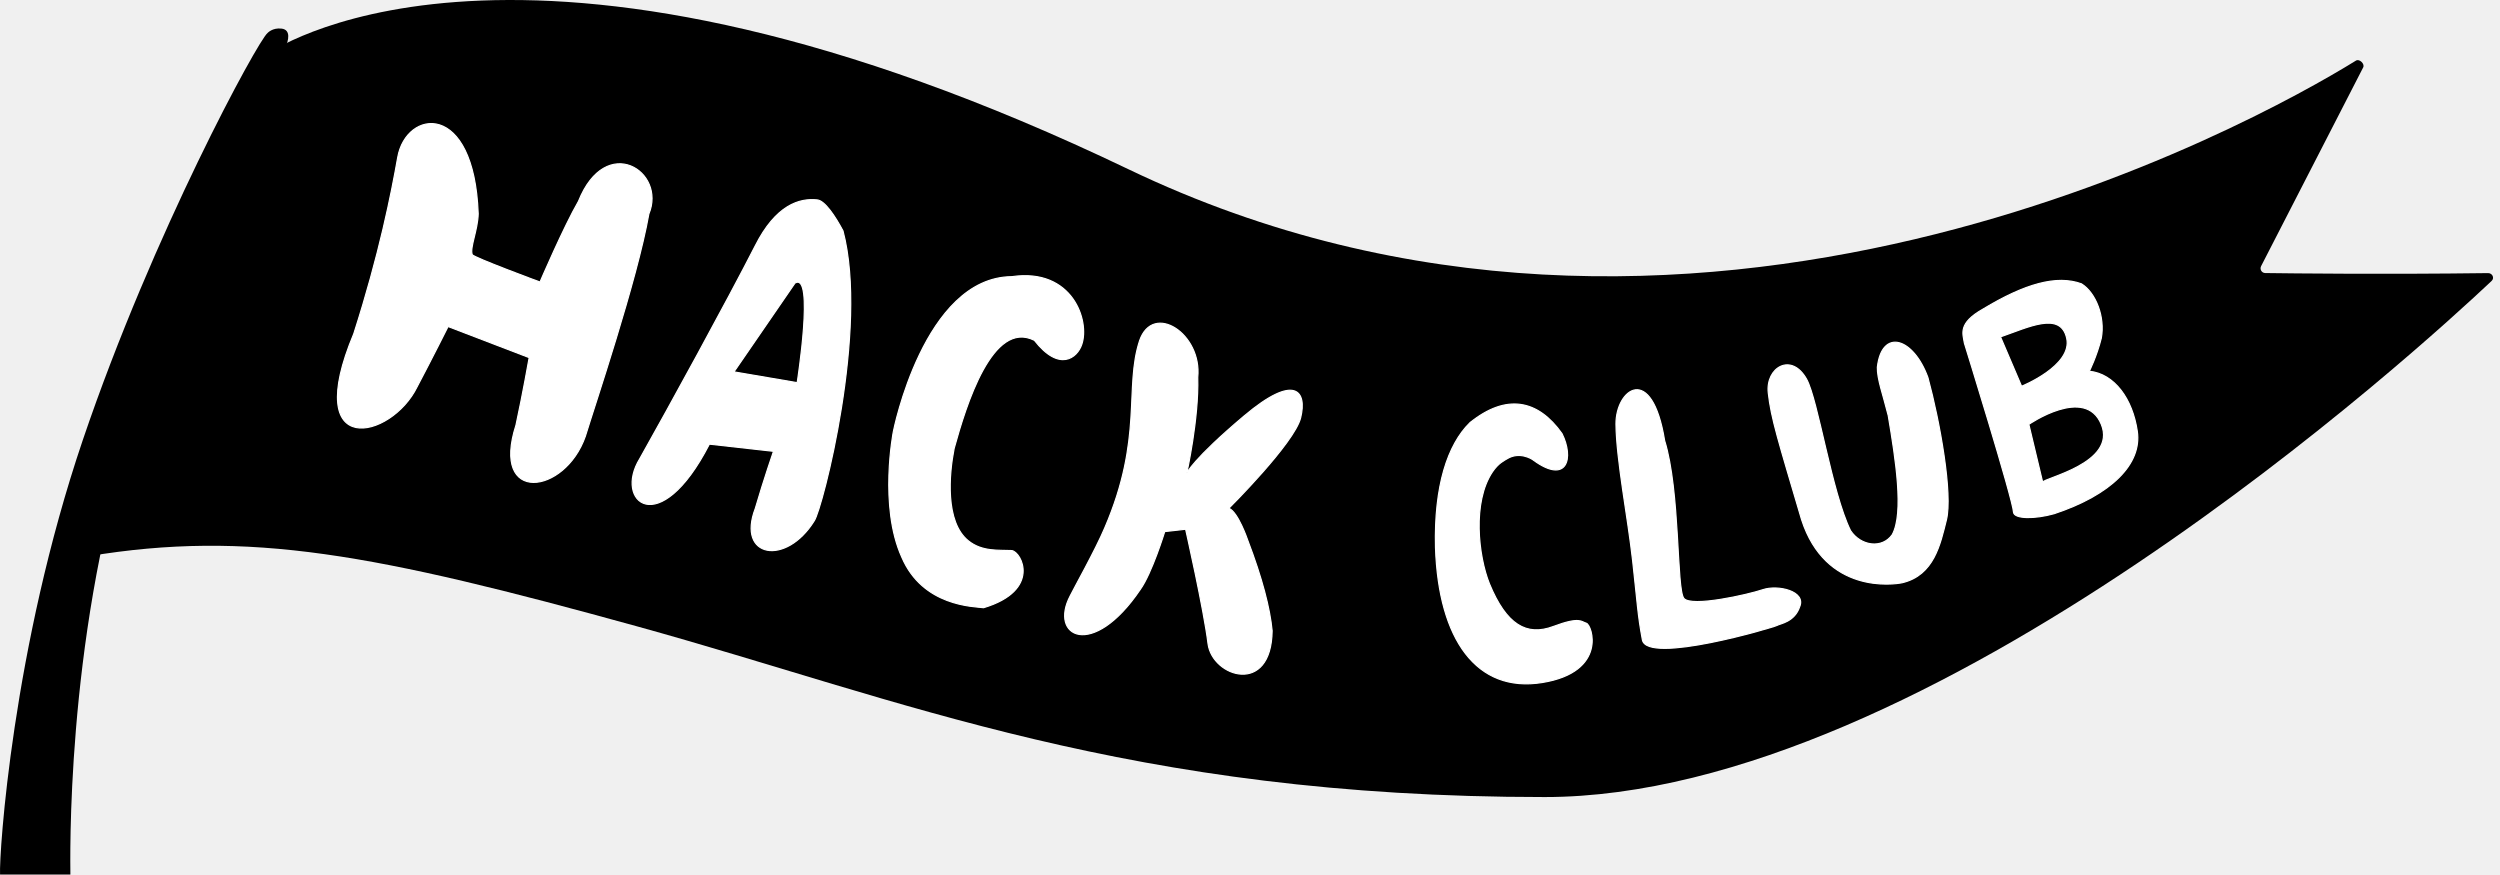
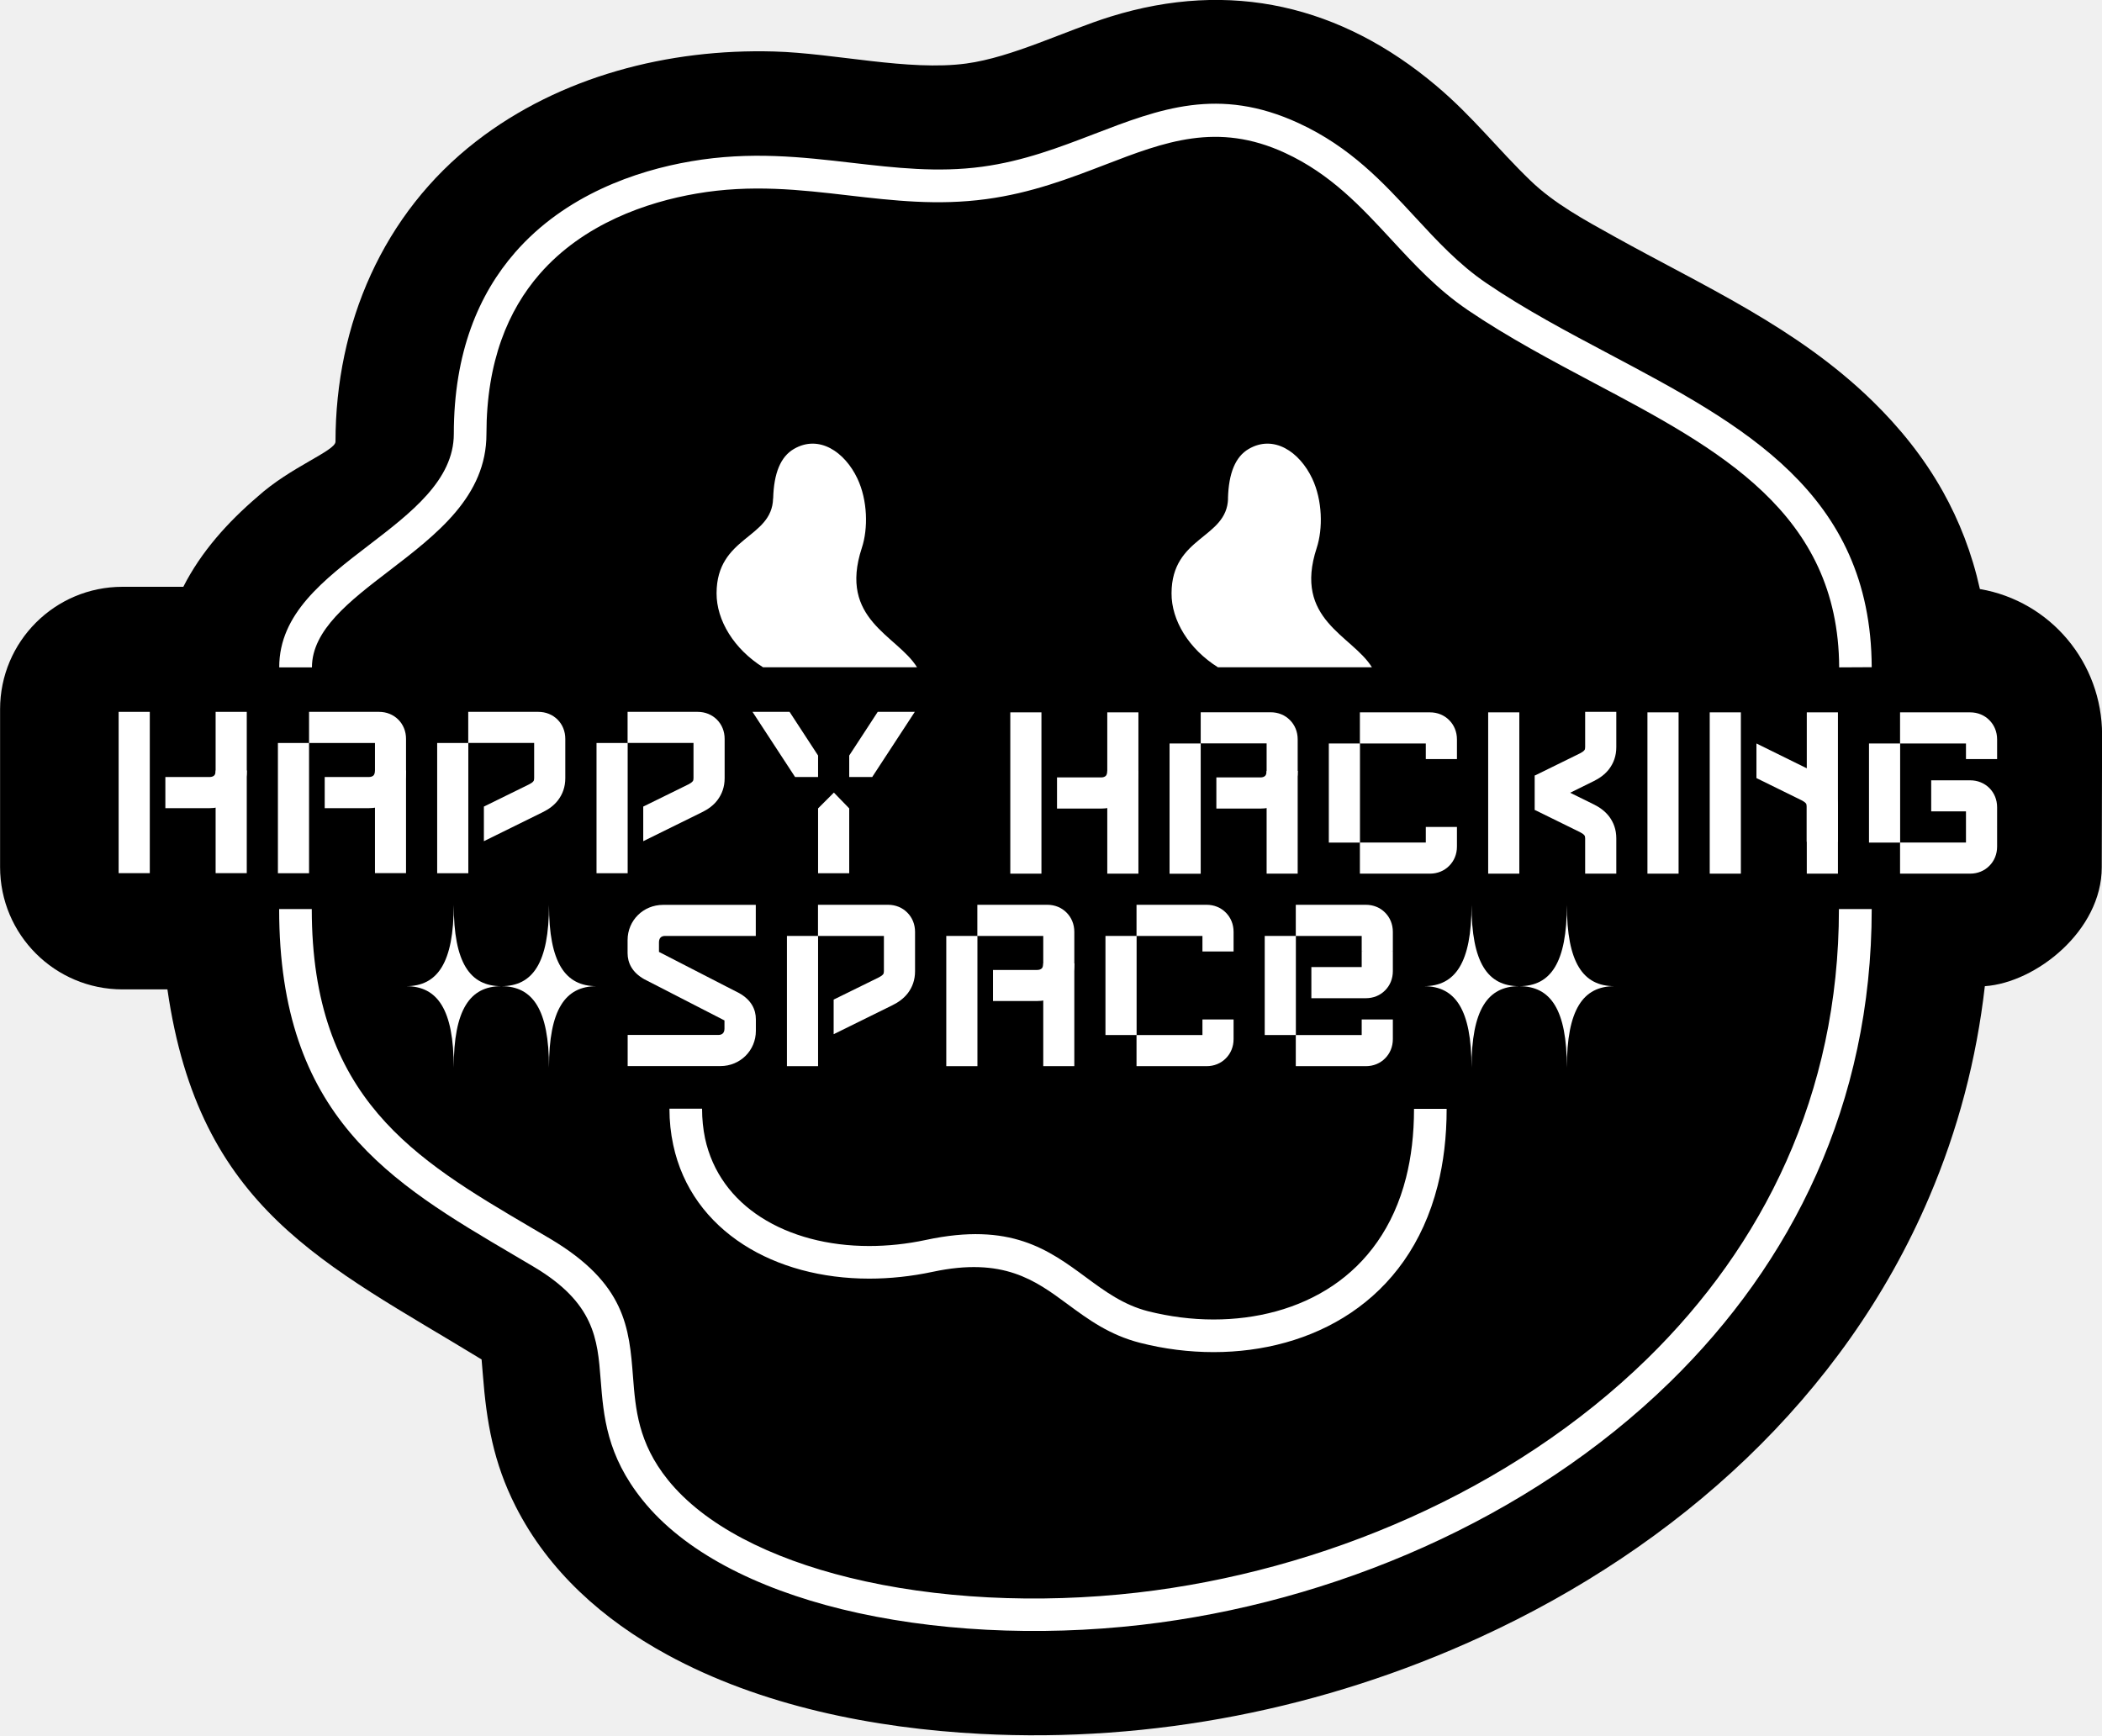
- <svg xmlns="http://www.w3.org/2000/svg" fill="none" height="184" viewBox="0 0 526 184" width="526">
-   <path d="m55.892 11.764c.071-.162.164-.289.31-.388 3.628-2.462 56.345-35.644 181.224 24.235 117.958 56.561 236.902-9.63 258.275-22.863.709-.439 1.896.69 1.516 1.431l-21.482 41.816c-.339.659.125 1.443.865 1.454 5.587.078 25.068.301 46.883.012.905-.012 1.419 1.018.761 1.639-14.653 13.826-118.058 108.6-199.244 108.6-87.574 0-135-20.455-191-35.924-55.143-15.232-81.682-20.342-115.422-14.74-.728.121-1.344-.555-1.142-1.264l13.063-45.871z" fill="#000" />
-   <g fill="#fff" stroke="#fff" stroke-miterlimit="10" stroke-width=".25">
-     <path d="m83.681 33.113c-1.329 7.514-3.879 20.421-9.241 37.1-11.136 26.603 7.856 22.264 13.294 11.211 3.223-6.103 6.539-12.726 6.539-12.726l17.068 6.543s-1.374 7.772-2.779 14.203c-5.362 16.68 10.269 14.677 14.592 2.355 1.924-6.337 10.891-32.794 13.364-46.786 3.728-8.954-9.032-17.128-14.805-2.66-3.086 5.326-8.097 16.99-8.097 16.99s-14.088-5.205-14.256-5.77c-.55-1.435 1.176-5.135 1.252-8.596-.858-23.946-15.145-21.97-16.931-11.864z" />
-     <path d="m158.883 51.762c4.344-8.648 9.332-10.098 13.041-9.704 1.6.132 3.776 3.387 5.44 6.513 5.448 20.588-4.315 58.452-6.041 60.995-5.942 9.598-16.368 7.783-12.408-2.586 1.85-6.299 3.831-12.025 3.831-12.025l-13.496-1.507c-10.605 20.602-20.14 11.976-14.645 3.076 5.878-10.426 18.401-33.253 24.278-44.762zm-4.461 26.48 13.304 2.271s3.695-23.427-.46-20.955z" />
-     <path d="m227.586 72.519c1.761-4.962-1.9-16.182-14.69-14.31-18.525.134-24.934 32.592-24.934 32.592s-3.079 15.72 1.78 26.434c4.416 10.33 15.128 10.363 17.208 10.625 12.159-3.656 7.995-11.757 5.916-12.018-2.647-.135-6.238.299-9.138-2.066-4.917-3.963-4.041-14.022-2.973-19.433 2.515-9.099 8.05-27.168 16.875-22.746 5.296 6.768 9.012 3.659 9.956.923z" />
-     <path d="m239.769 71.685c-3.257 9.947.827 20.424-7.318 39.359-1.942 4.625-6.705 13.107-7.269 14.311-4.512 8.548 4.65 13.586 14.742-1.349 2.445-3.418 5.138-12.161 5.138-12.161l4.391-.493s3.836 16.881 4.719 24.113c.944 6.979 13.306 10.949 13.486-2.748-.441-4.695-2.077-11.042-5.155-19.105 0 0-2.011-5.905-3.956-6.672 0 0 13.794-13.718 15.109-19.042 1.377-5.576-1.135-9.453-11.921-.354-10.785 9.1-12.038 12.012-12.038 12.012s2.565-11.471 2.309-20.16c.937-9.192-9.419-15.884-12.237-7.712z" />
-     <path d="m309.24 88.969c-4.628 4.588-7.54 13.2-7.215 26.232.645 19.451 8.704 30.626 22.464 28.401 13.76-2.226 10.52-12.154 9.252-12.483-1.014-.263-1.269-1.43-6.911.692-5.644 2.121-9.893-.356-13.45-8.989-2.35-5.842-3.624-17.191.621-23.53 1.268-1.876 2.472-2.392 3.106-2.779 2.536-1.547 5.136-.048 5.581.343 7.106 5.143 8.497-.557 5.957-5.622-5.013-7.082-11.672-8.529-19.405-2.264z" />
-     <path d="m340 89.262c-.067-7.383 7.556-13.075 10.236 3.435 3.31 10.668 2.468 31.296 4.056 33.206s13.41-.756 16.611-1.833c3.2-1.077 9.098.337 7.765 3.543-1.079 3.271-4.13 3.582-4.765 3.966-.636.383-27.356 8.304-28.348 3.031-.992-5.274-1.055-7.701-2.055-16.682-1-8.982-3.432-21.281-3.5-28.666z" />
-     <path d="m372.043 82.654c-.58-5.338 4.863-8.599 8.069-2.868 2.435 4.443 5.264 23.738 9.24 31.851 2.18 3.285 6.663 3.877 8.776.863 2.495-4.557.695-15.941-.847-25.075-1.092-4.375-2.35-7.719-2.287-10.162.956-8.226 7.554-6.277 10.633 2.154 2.566 9.395 5.24 24.572 3.899 29.968-1.278 5.138-2.62 11.627-9.28 13.214-1.729.381-16.138 2.457-21.206-13.309-4.878-16.537-6.417-21.299-6.997-26.636z" />
-     <path d="m417.228 65.032c8.861-5.356 15.509-7.194 20.702-5.319 3.04 1.868 5.006 7.001 4.186 11.42-.947 3.842-2.529 6.977-2.529 6.977 5.256.53 9.105 5.776 10.105 12.642 1 6.866-5.468 13.328-17.496 17.328-4.052 1.141-8.357 1.127-8.548-.283-.129-2.757-10.341-35.6-10.341-35.6-.319-1.988-1.396-4.17 3.921-7.165zm3.675 5.843 4.439 10.396s10.762-4.325 9.492-10.097c-1.269-5.771-8.042-2.332-13.931-.299zm5.963 18.411s3.046 12.762 2.92 12.185c-.065-.833 15.69-3.971 12.33-12.185-3.362-8.213-15.25 0-15.25 0z" />
-   </g>
-   <path d="m56.274 6.966s1.037-1.193 2.996-.944 1.476 2.509.738 3.982c-.738 1.473-19.325 39.584-32.776 82.573-13.452 42.989-12.423 88.924-12.423 91.424h-14.798c-.202-4.5 2.602-47.749 17.412-91.424 14.81-43.675 36.89-84.092 38.853-85.61z" fill="#000" />
+ <svg xmlns="http://www.w3.org/2000/svg" id="Layer_1" data-name="Layer 1" viewBox="0 0 255.12 210.64">
+   <path d="M240.9,119.72c-1.01,8.84-3.25,17.4-6.75,25.59-10.37,24.34-30.64,42.47-54.47,53.41-18.95,8.71-39.84,12.84-60.69,11.75-12.9-.67-26.65-3.39-38.07-9.64-7.69-4.2-14.34-10.08-18.34-17.98-2.69-5.31-3.53-10.2-3.98-16.03-.06-.71-.11-1.41-.15-1.8-19-11.61-34.28-18.15-38.13-44.92h-5.45c-4.1,0-7.82-1.66-10.51-4.35-2.69-2.69-4.35-6.4-4.35-10.51v-19.15c0-4.1,1.66-7.82,4.35-10.51,2.69-2.69,6.4-4.35,10.51-4.35h7.38c2.16-4.26,5.4-7.85,9.01-10.94,3.99-3.61,9.46-5.56,9.46-6.68,0-14.23,5.74-27.68,17.08-36.46,10.2-7.9,23.37-11.26,36.14-10.9,7.35.2,16.32,2.41,23.34,1.46,5.56-.75,11.97-3.96,17.46-5.68,14.64-4.56,28.05-1.34,39.58,8.38,4.46,3.76,7.44,7.67,11.44,11.52,2.9,2.8,6.6,4.79,10.12,6.75,10.91,6.07,22.15,11.02,31.32,19.94,3.37,3.28,6.29,6.91,8.6,11.03,1.99,3.56,3.53,7.48,4.5,11.85,8.64,1.49,14.83,9.01,14.83,17.68,0,5.31-.04,10.74-.04,16.11,0,7.67-7.97,13.99-14.18,14.42" />
+   <path d="M33.89,80.99c0-6.49,5.38-10.6,10.91-14.84,5.06-3.88,10.28-7.87,10.28-13.48,0-9.91,3.04-16.98,7.43-22.02,6.08-6.97,14.68-9.93,21.36-11.07,7.22-1.24,13.46-.52,19.58.19,5.22.6,10.34,1.2,15.74.47,5.05-.68,9.43-2.37,13.55-3.95,8.01-3.08,15.16-5.83,24.88-1.34,6.28,2.9,10.21,7.16,14.12,11.39,2.67,2.89,5.32,5.76,8.65,8.02,4.67,3.18,9.83,5.92,14.93,8.62,16.17,8.58,31.76,16.85,31.85,38.01l-3.95.02c-.08-18.78-14.64-26.51-29.75-34.52-5.2-2.76-10.47-5.56-15.32-8.85-3.71-2.52-6.51-5.56-9.33-8.61-3.64-3.93-7.3-7.9-12.86-10.47-8.22-3.8-14.63-1.34-21.82,1.43-4.35,1.67-8.95,3.44-14.44,4.18-5.9.8-11.26.18-16.71-.45-5.84-.68-11.81-1.37-18.47-.22-6,1.03-13.7,3.65-19.03,9.77-3.81,4.38-6.45,10.6-6.45,19.42,0,7.55-6.01,12.15-11.84,16.62-4.74,3.63-9.34,7.16-9.34,11.7h-3.96Z" fill="#fff" />
+   <path d="M227.17,110.34c0,23.72-9.74,43.01-24.47,57.41-17.14,16.75-41.05,26.83-64.19,29.49-12.55,1.44-25.43.77-36.34-1.9-10.46-2.57-19.18-7.01-24.18-13.25-4.37-5.44-4.74-10.2-5.09-14.65-.38-4.86-.72-9.28-8.14-13.68-1.72-1.02-2.03-1.21-2.37-1.4-15.02-8.84-28.51-16.78-28.51-42.01h3.96c0,22.99,12.56,30.38,26.54,38.61l2.38,1.4c9.19,5.45,9.61,10.85,10.07,16.79.3,3.86.62,7.99,4.22,12.47,4.44,5.52,12.39,9.52,22.05,11.89,10.45,2.57,22.84,3.2,34.95,1.81,22.34-2.57,45.39-12.28,61.88-28.39,14-13.69,23.26-32.03,23.26-54.58h3.96Z" fill="#fff" />
+   <path d="M93.84,60.5c.08-3.06.9-5.06,2.51-6,3.05-1.78,6.17.34,7.71,3.58,1.26,2.66,1.31,6.11.54,8.43-2.87,8.73,4.29,10.59,6.7,14.49h-18.69c-3.53-2.22-5.65-5.69-5.64-8.99.02-6.93,6.73-6.6,6.86-11.5" fill="#fff" fill-rule="evenodd" />
+   <path d="M149.04,60.5c.08-3.06.9-5.06,2.51-6,3.05-1.78,6.17.34,7.71,3.58,1.26,2.66,1.31,6.11.55,8.43-2.87,8.73,4.29,10.59,6.7,14.49h-18.69c-3.53-2.22-5.65-5.69-5.63-8.99.02-6.93,6.73-6.6,6.86-11.5" fill="#fff" fill-rule="evenodd" />
+   <path d="M85.21,134.59c0,1.27.13,2.47.36,3.58.89,4.14,3.35,7.38,6.79,9.59,3.55,2.28,8.14,3.49,13.13,3.49,2.25,0,4.57-.24,6.9-.74,10.27-2.2,14.86,1.18,19.47,4.58,2.25,1.66,4.51,3.32,7.49,4.08,2.59.65,5.27,1,7.94,1,5.19,0,10.29-1.29,14.46-4.1,4.13-2.78,7.37-7.08,8.9-13.11.63-2.48.97-5.26.97-8.36h3.96c0,3.42-.38,6.52-1.09,9.32-1.79,7.07-5.63,12.14-10.52,15.43-4.86,3.27-10.74,4.78-16.67,4.78-2.99,0-6-.38-8.9-1.12-3.74-.95-6.31-2.84-8.87-4.73-3.89-2.87-7.77-5.72-16.31-3.9-2.62.56-5.22.83-7.72.83-5.74,0-11.08-1.43-15.27-4.13-4.3-2.77-7.4-6.86-8.52-12.1-.3-1.4-.46-2.87-.46-4.4h3.96Z" fill="#fff" />
+   <rect x="26.17" y="86.41" width="3.78" height="19.58" fill="#fff" />
+   <rect x="14.4" y="86.41" width="3.78" height="19.58" fill="#fff" />
+   <path d="M20.07,94.32h5.37c.24,0,.44-.07.56-.19.11-.11.18-.32.18-.6h3.78c0,1.33-.48,2.44-1.27,3.25-.84.85-1.99,1.32-3.25,1.32h-5.37v-3.78Z" fill="#fff" />
+   <path d="M39.4,94.32h5.37c.24,0,.44-.07.56-.19.11-.11.18-.32.18-.6h3.78c0,1.33-.49,2.44-1.27,3.25-.84.85-1.99,1.32-3.24,1.32h-5.37v-3.78Z" fill="#fff" />
+   <rect x="33.73" y="90.19" width="3.78" height="15.81" fill="#fff" />
+   <path d="M45.51,106v-15.81h-8v-3.78h8.49c.92,0,1.74.34,2.34.94.59.59.94,1.4.94,2.34v16.3h-3.78Z" fill="#fff" />
+   <rect x="53.06" y="90.19" width="3.78" height="15.81" fill="#fff" />
+   <path d="M56.84,86.41h8.49c.92,0,1.74.34,2.34.94.59.59.94,1.4.94,2.34v4.77c0,1.08-.33,1.94-.87,2.66-.49.65-1.15,1.12-1.89,1.48l-7.12,3.51v-4.2l.04-.02,5.43-2.67c.24-.12.44-.25.54-.39.06-.07.09-.19.09-.37v-4.28h-8v-3.78Z" fill="#fff" />
+   <polygon points="103.07 98.13 103.07 106 99.29 106 99.29 98.13 101.21 96.21 103.07 98.13" fill="#fff" />
+   <polygon points="95.83 86.41 99.29 91.71 99.29 94.32 96.5 94.32 92.52 88.23 91.33 86.41 95.83 86.41" fill="#fff" />
+   <rect x="72.4" y="90.19" width="3.78" height="15.81" fill="#fff" />
+   <path d="M76.18,86.41h8.49c.92,0,1.74.34,2.34.94.59.59.94,1.4.94,2.34v4.77c0,1.08-.33,1.94-.87,2.66-.49.65-1.15,1.12-1.89,1.48l-7.12,3.51v-4.2l.04-.02,5.43-2.67c.24-.12.43-.25.54-.39.06-.07.09-.19.09-.37v-4.28h-8v-3.78Z" fill="#fff" />
+   <polygon points="106.53 86.41 105.56 87.9 103.07 91.71 103.07 94.32 105.86 94.32 111.03 86.41 106.53 86.41" fill="#fff" />
+   <rect x="134.39" y="86.47" width="3.78" height="19.58" fill="#fff" />
+   <rect x="122.62" y="86.47" width="3.78" height="19.58" fill="#fff" />
+   <path d="M128.28,94.37h5.37c.24,0,.44-.07.56-.19.11-.11.18-.32.18-.6h3.78c0,1.33-.48,2.44-1.27,3.25-.84.85-1.99,1.32-3.24,1.32h-5.37v-3.78Z" fill="#fff" />
+   <path d="M147.62,94.37h5.37c.24,0,.44-.07.56-.19.11-.11.18-.32.18-.6h3.78c0,1.33-.49,2.44-1.27,3.25-.84.85-1.99,1.32-3.24,1.32h-5.37v-3.78Z" fill="#fff" />
+   <rect x="141.95" y="90.25" width="3.78" height="15.81" fill="#fff" />
+   <path d="M153.73,106.05v-15.81h-8v-3.78h8.49c.92,0,1.74.34,2.34.95.59.59.94,1.4.94,2.34v16.3h-3.78Z" fill="#fff" />
+   <rect x="161.28" y="90.25" width="3.78" height="12.03" fill="#fff" />
+   <path d="M165.06,86.47h8.49c.92,0,1.74.34,2.34.95.59.59.94,1.4.94,2.34v2.38h-3.78v-1.89h-8v-3.78Z" fill="#fff" />
+   <rect x="180.62" y="86.47" width="3.78" height="19.58" fill="#fff" />
+   <path d="M196.17,106.05v-4.28c0-1.08-.33-1.94-.87-2.66-.5-.65-1.15-1.12-1.89-1.48l-7.12-3.51v4.2l.04.02,5.43,2.67c.24.12.43.25.54.39.06.08.09.19.09.37v4.28h3.78Z" fill="#fff" />
+   <path d="M165.06,106.05h8.49c.92,0,1.74-.34,2.34-.95.59-.59.94-1.4.94-2.34v-2.38h-3.78v1.89h-8v3.78Z" fill="#fff" />
+   <path d="M196.17,86.41v4.28c0,1.08-.33,1.94-.87,2.66-.5.65-1.15,1.12-1.89,1.48l-7.12,3.51v-4.2l.04-.02,5.43-2.67c.24-.12.43-.25.54-.39.06-.07.09-.19.09-.37v-4.28h3.78Z" fill="#fff" />
+   <rect x="199.95" y="86.47" width="3.78" height="19.58" fill="#fff" />
+   <rect x="207.51" y="86.47" width="3.78" height="19.58" fill="#fff" />
+   <path d="M223.06,102.18v-4.28c0-1.08-.33-1.94-.87-2.66-.49-.65-1.15-1.12-1.89-1.48l-7.12-3.51v4.2l.04.02,5.43,2.67c.24.12.43.25.54.39.06.08.09.19.09.37v4.28h3.78Z" fill="#fff" />
+   <rect x="219.29" y="86.47" width="3.78" height="19.58" fill="#fff" />
+   <rect x="226.84" y="90.25" width="3.78" height="12.03" fill="#fff" />
+   <path d="M230.62,86.47h8.49c.92,0,1.74.34,2.34.95.59.59.94,1.4.94,2.34v2.38h-3.78v-1.89h-8v-3.78Z" fill="#fff" />
+   <path d="M230.62,106.05h8.49c.92,0,1.74-.34,2.34-.95.59-.59.94-1.4.94-2.34v-2.38h-3.78v1.89h-8v3.78Z" fill="#fff" />
+   <path d="M234.4,94.72h4.71c.92,0,1.74.34,2.34.94.59.59.94,1.4.94,2.34v2.38l-1.89,1.27-1.89-1.27v-1.89h-4.22v-3.78Z" fill="#fff" />
+   <rect x="95.51" y="113.61" width="3.78" height="15.81" fill="#fff" />
+   <path d="M99.29,109.83h8.49c.92,0,1.74.34,2.34.95.59.59.94,1.4.94,2.34v4.77c0,1.08-.33,1.94-.87,2.66-.5.65-1.15,1.12-1.89,1.48l-7.12,3.51v-4.2l.04-.02,5.43-2.67c.24-.12.43-.25.54-.39.06-.08.09-.19.09-.37v-4.28h-8v-3.78Z" fill="#fff" />
+   <path d="M120.51,117.74h5.37c.24,0,.44-.07.56-.19.11-.11.18-.32.18-.6h3.78c0,1.33-.48,2.44-1.27,3.24-.84.85-1.99,1.32-3.24,1.32h-5.37v-3.78Z" fill="#fff" />
+   <rect x="114.85" y="113.61" width="3.78" height="15.81" fill="#fff" />
+   <path d="M126.62,129.42v-15.81h-8v-3.78h8.49c.92,0,1.74.34,2.34.95.59.59.94,1.4.94,2.34v16.3h-3.78Z" fill="#fff" />
+   <rect x="134.17" y="113.61" width="3.78" height="12.03" fill="#fff" />
+   <path d="M137.95,109.83h8.49c.92,0,1.74.34,2.34.95.59.59.94,1.4.94,2.34v2.38h-3.78v-1.89h-8v-3.78Z" fill="#fff" />
+   <path d="M137.95,129.42h8.49c.92,0,1.74-.34,2.34-.95.59-.59.94-1.4.94-2.34v-2.38h-3.78v1.89h-8v3.78Z" fill="#fff" />
+   <rect x="153.5" y="113.61" width="3.78" height="12.03" fill="#fff" />
+   <path d="M157.28,129.42h8.49c.92,0,1.74-.34,2.34-.95.59-.59.94-1.4.94-2.34v-2.38h-3.78v1.89h-8v3.78Z" fill="#fff" />
+   <path d="M157.28,109.83h8.49c.92,0,1.74.34,2.34.95.59.59.94,1.4.94,2.34v2.38h-3.78v-1.89h-8v-3.78Z" fill="#fff" />
+   <path d="M159.17,121.17h6.6c.92,0,1.74-.34,2.34-.95.59-.59.94-1.4.94-2.34v-2.38l-1.98-.83-1.8.83v1.89h-6.11v3.78Z" fill="#fff" />
+   <path d="M91.73,113.61h-11.01c-.51,0-.74.3-.74.79v1.15l8.09,4.16,1.64.84c1.48.83,2.03,1.99,2.03,3.18v1.4c0,2.4-1.91,4.28-4.31,4.28h-11.25v-3.78h11.01c.5,0,.74-.29.74-.78v-.98l-8.09-4.16-1.64-.84c-1.48-.83-2.03-1.99-2.03-3.18v-1.57c0-2.4,1.91-4.28,4.31-4.28h11.25v3.78Z" fill="#fff" />
+   <path d="M72.41,119.71c-3.82,0-5.78-2.85-5.78-9.88,0,7.04-1.96,9.88-5.78,9.88,3.82,0,5.78,2.85,5.78,9.88,0-7.03,1.96-9.88,5.78-9.88" fill="#fff" fill-rule="evenodd" />
+   <path d="M49.29,119.71c3.82,0,5.78-2.85,5.78-9.88,0,7.04,1.96,9.88,5.78,9.88-3.82,0-5.78,2.85-5.78,9.88,0-7.03-1.96-9.88-5.78-9.88" fill="#fff" fill-rule="evenodd" />
+   <path d="M172.82,119.71c3.82,0,5.78-2.85,5.78-9.88,0,7.04,1.96,9.88,5.78,9.88-3.82,0-5.78,2.85-5.78,9.88,0-7.03-1.96-9.88-5.78-9.88" fill="#fff" fill-rule="evenodd" />
+   <path d="M195.95,119.71c-3.82,0-5.78-2.85-5.78-9.88,0,7.04-1.96,9.88-5.78,9.88,3.82,0,5.78,2.85,5.78,9.88,0-7.03,1.96-9.88,5.78-9.88" fill="#fff" fill-rule="evenodd" />
</svg>
